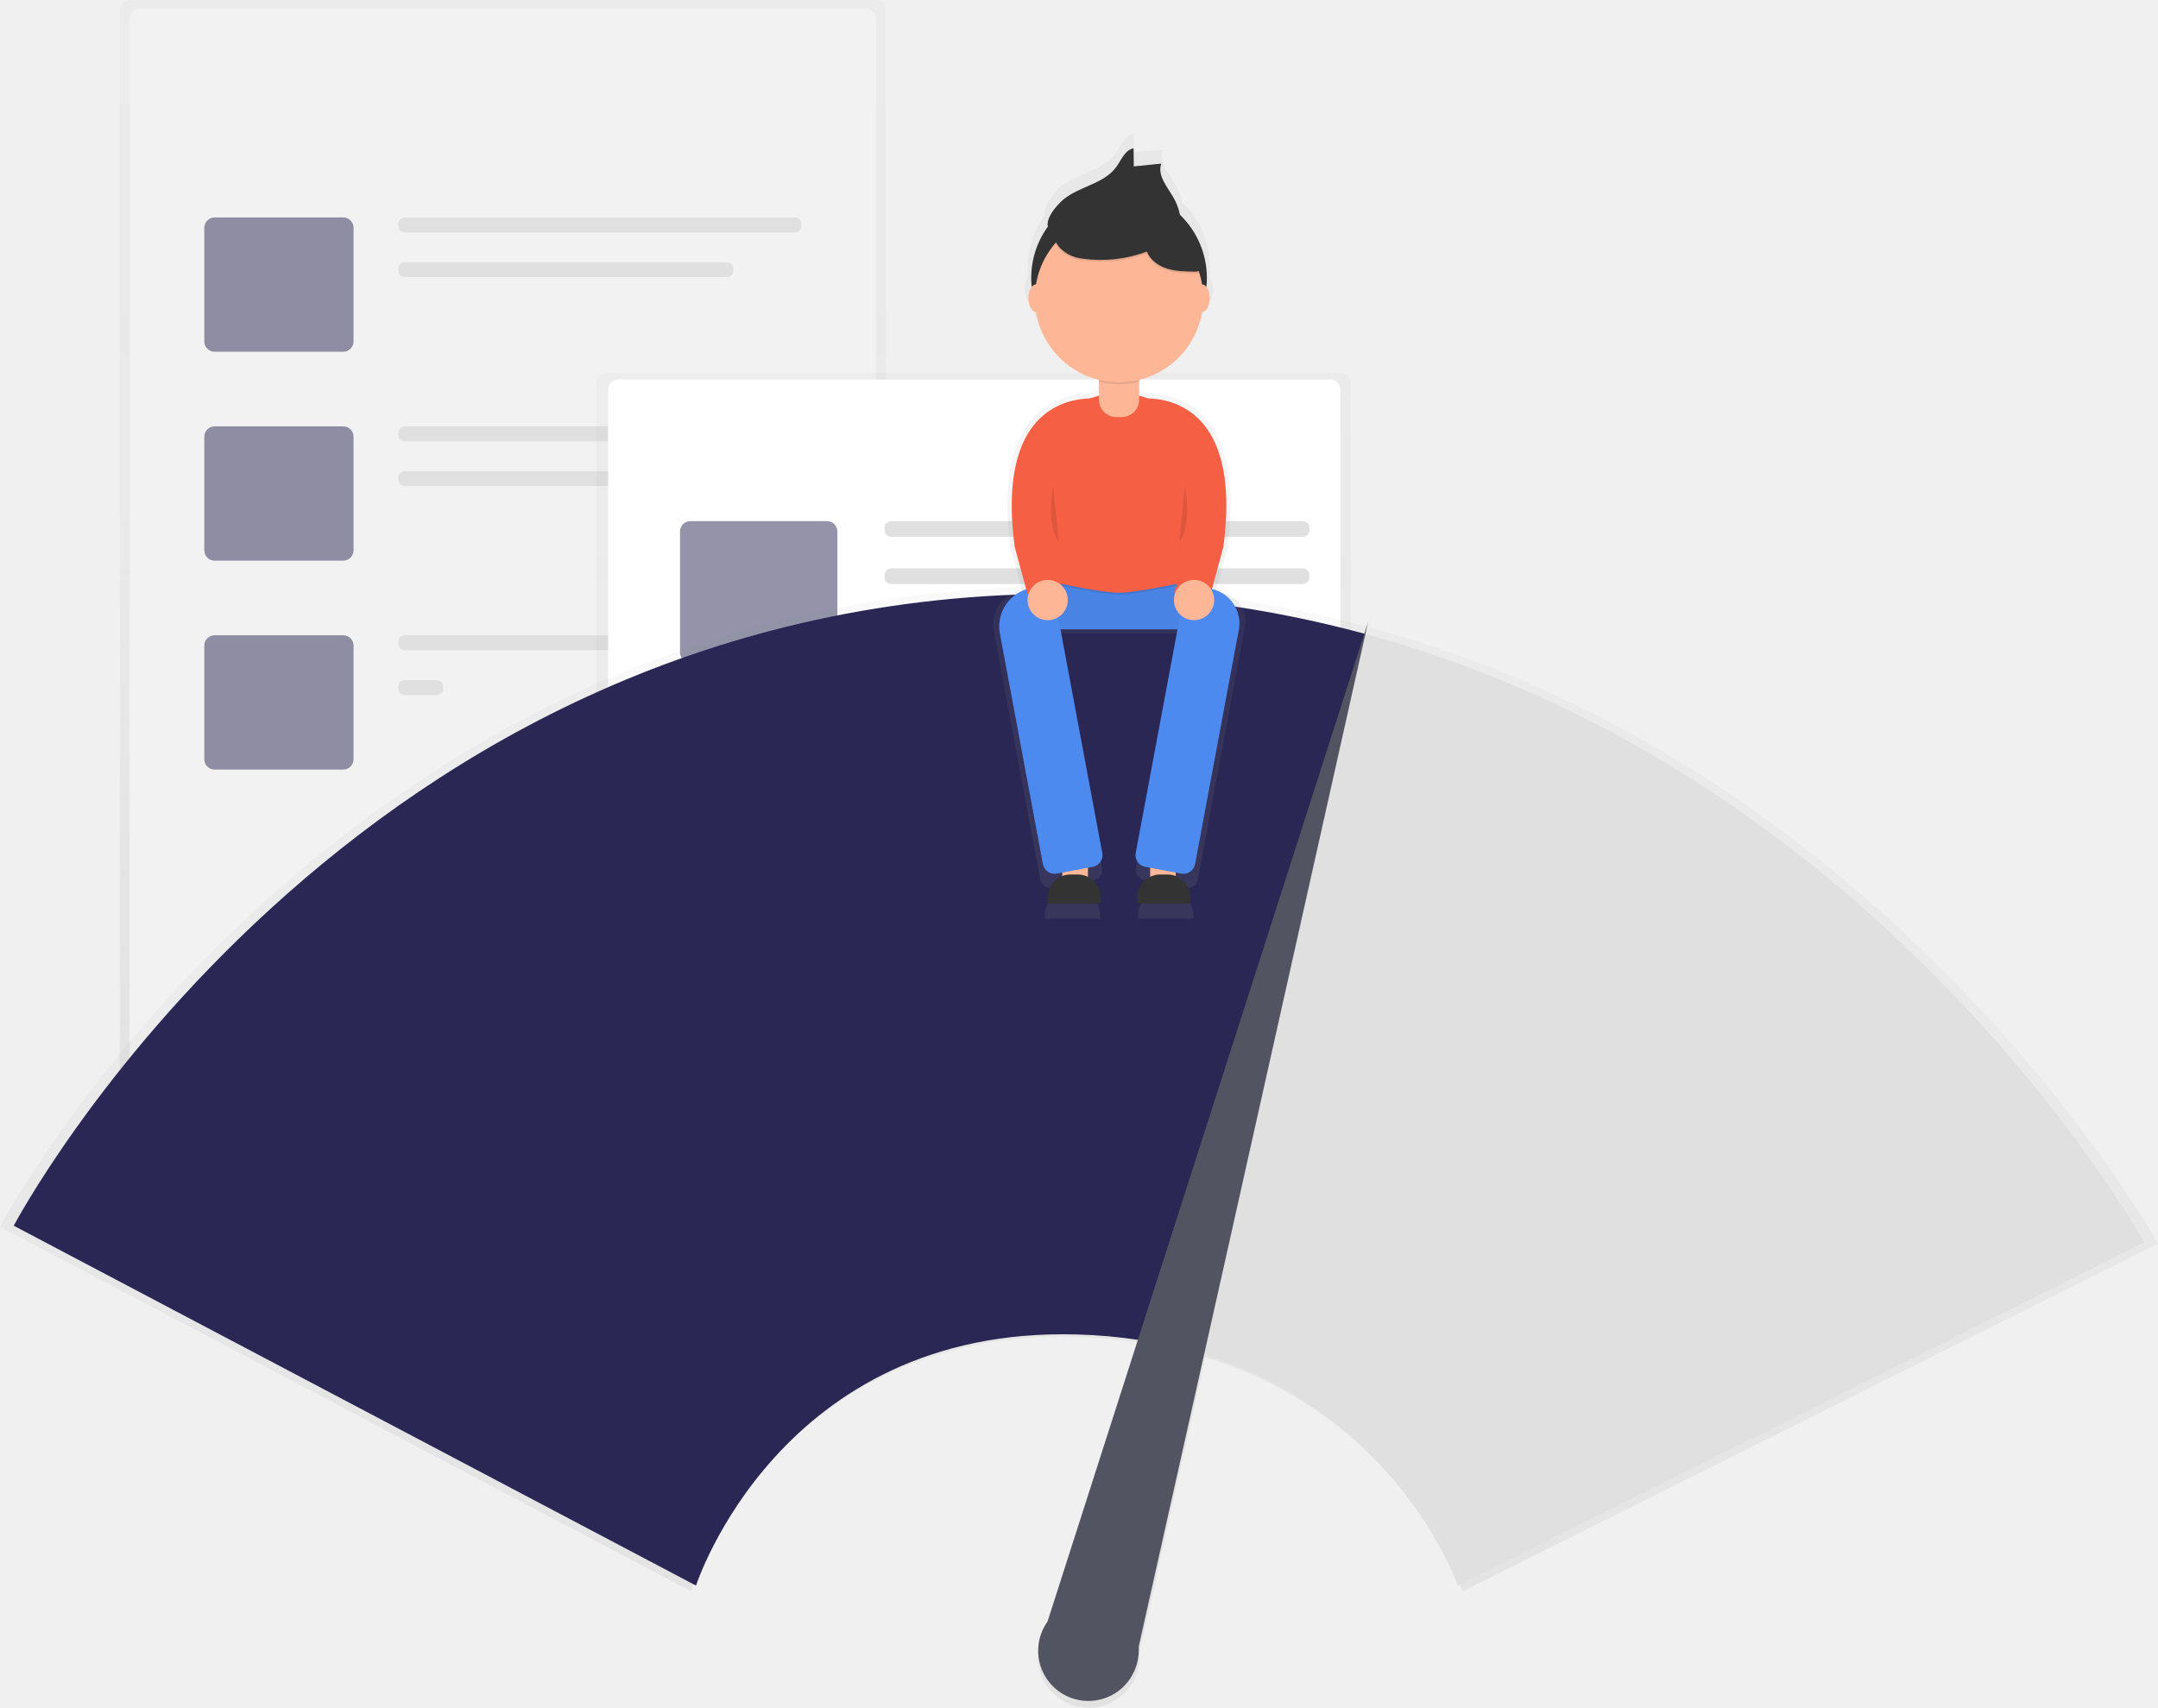
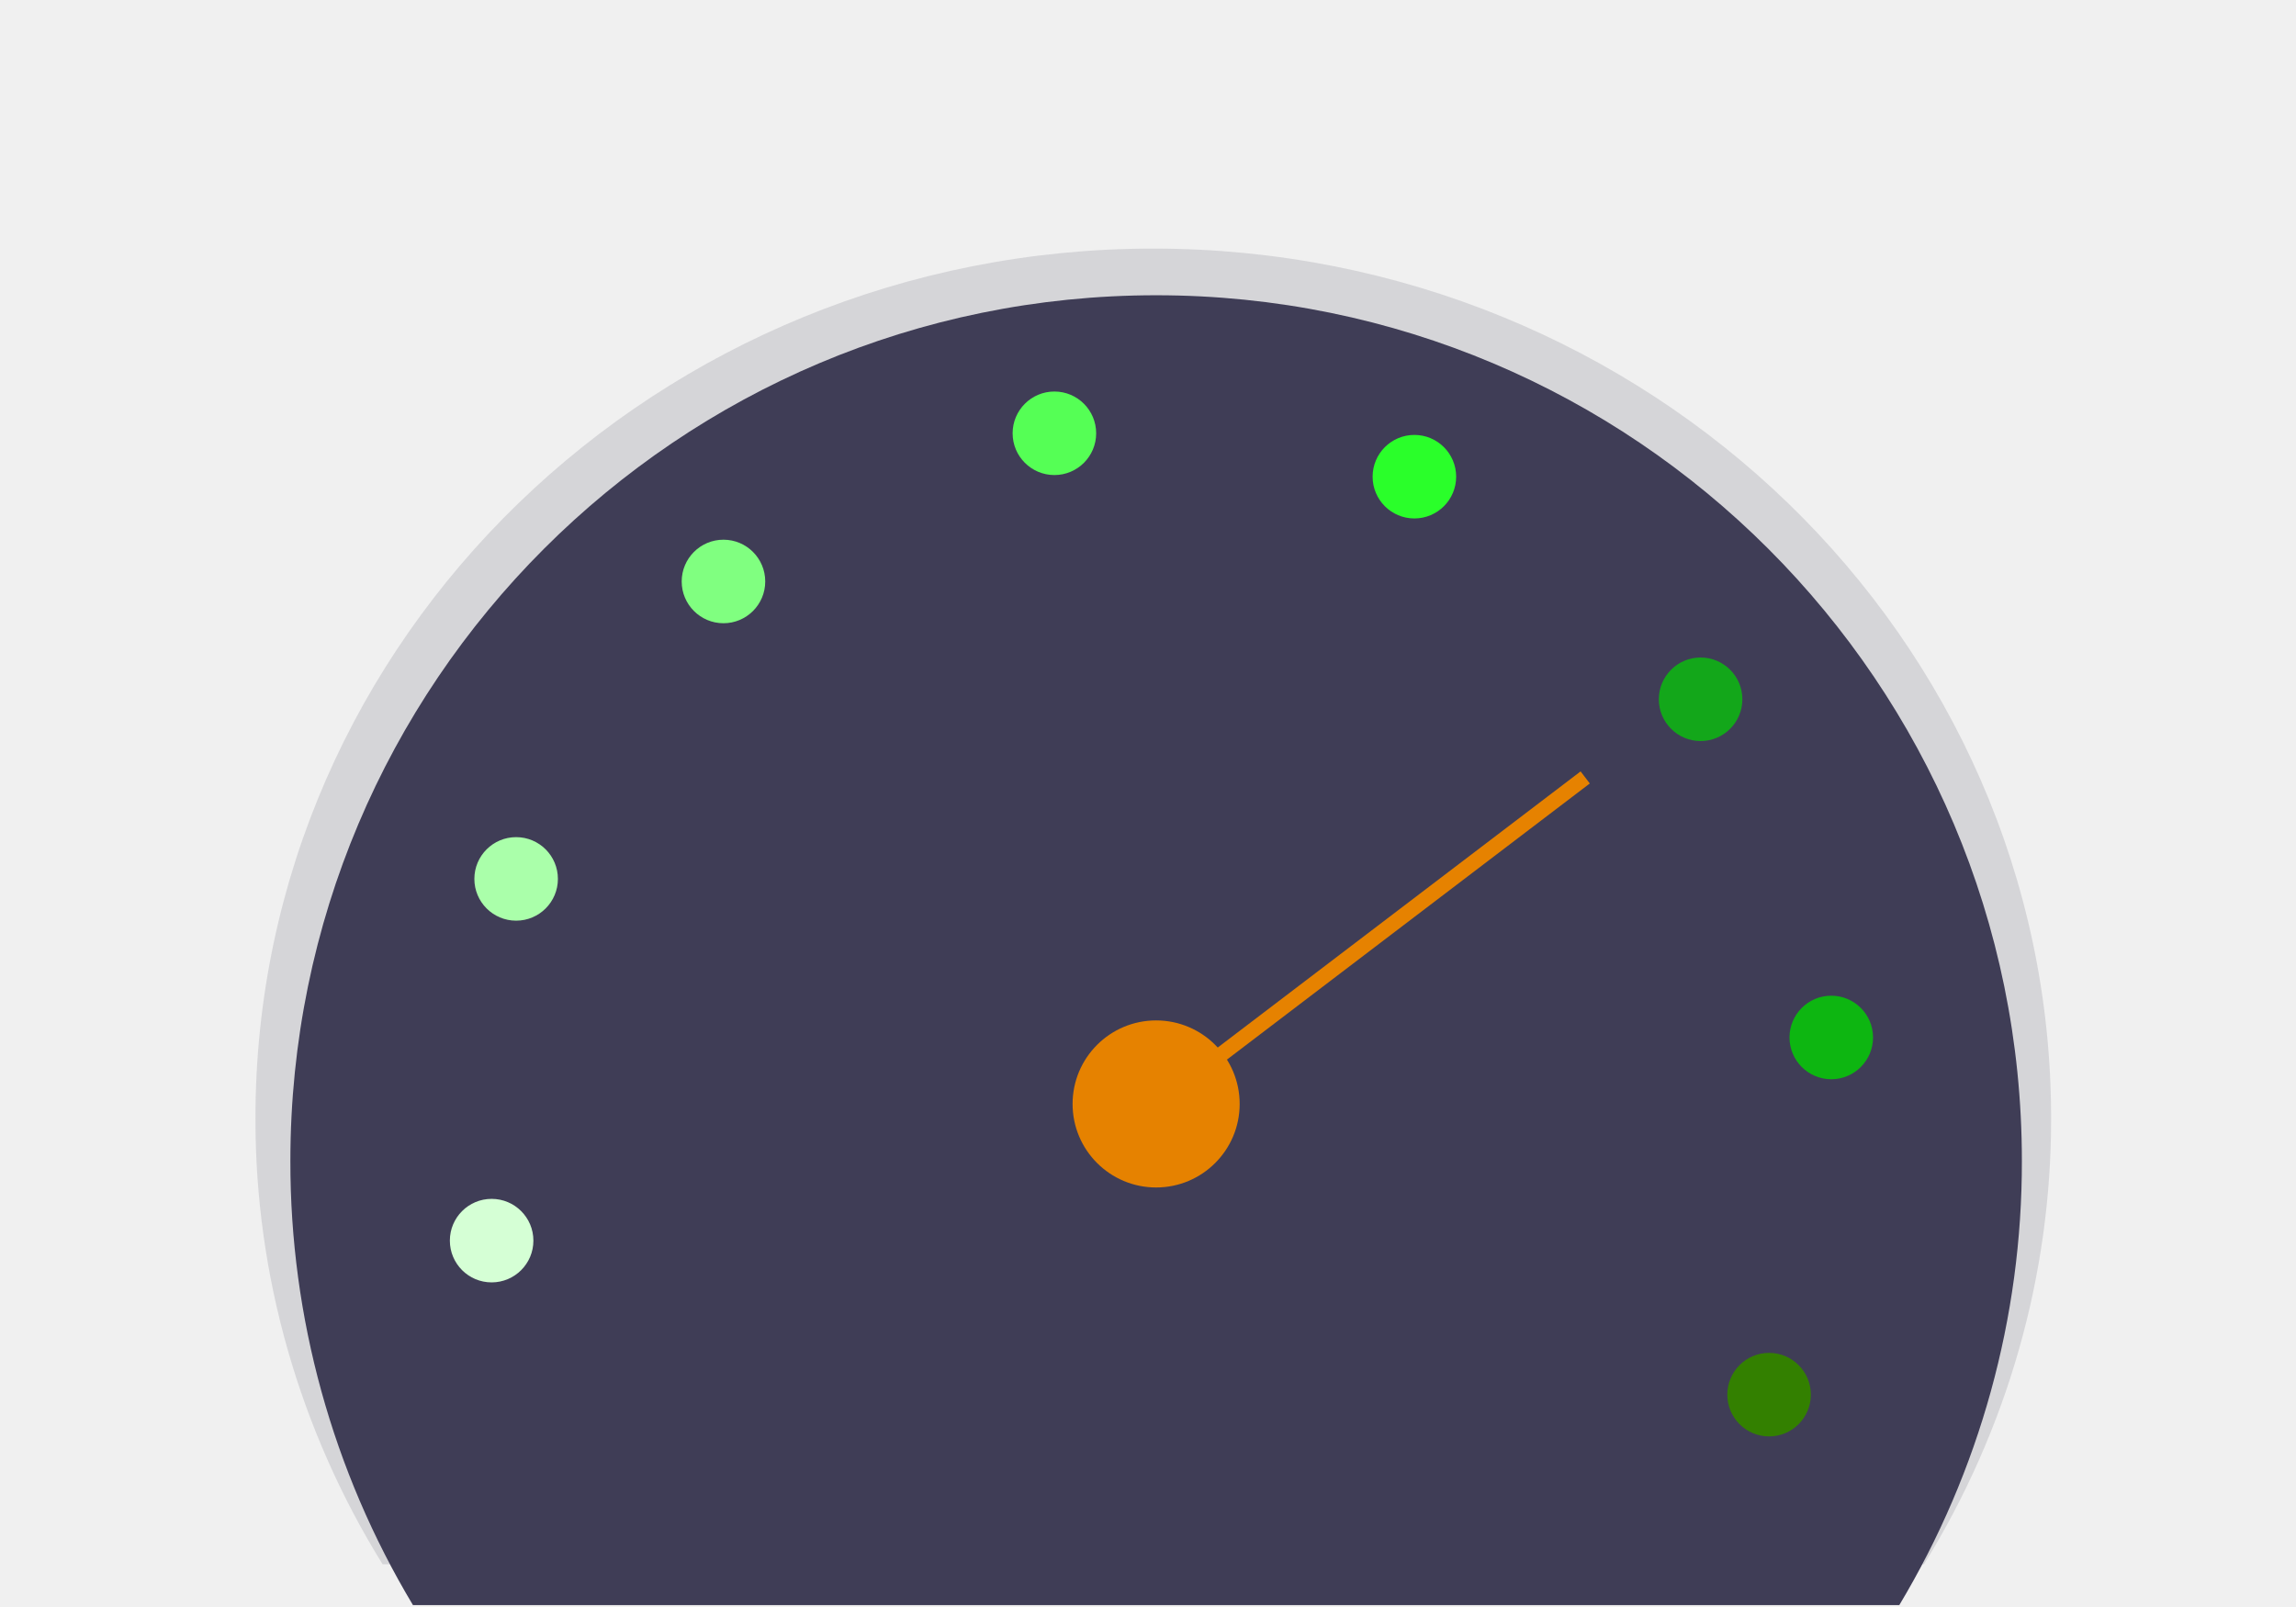
- <svg xmlns="http://www.w3.org/2000/svg" xmlns:xlink="http://www.w3.org/1999/xlink" id="f130f8b3-b494-408e-9d23-4781bd978d43" data-name="Layer 1" width="942" height="745.6" viewBox="0 0 942 745.6">
-   <defs>
-     <linearGradient id="19dcf708-dd5c-44ad-a611-182aebfaf3c5" x1="219.48" y1="505.38" x2="219.48" gradientUnits="userSpaceOnUse">
-       <stop offset="0" stop-color="gray" stop-opacity="0.25" />
-       <stop offset="0.54" stop-color="gray" stop-opacity="0.12" />
-       <stop offset="1" stop-color="gray" stop-opacity="0.1" />
-     </linearGradient>
-     <linearGradient id="fbcf3902-941f-4a87-a568-e80fc50a1800" x1="425.02" y1="459.78" x2="425.02" y2="162.72" xlink:href="#19dcf708-dd5c-44ad-a611-182aebfaf3c5" />
-     <linearGradient id="34819b51-4aee-4e46-acb4-23489a509fb6" x1="600" y1="824.36" x2="600" y2="334.87" xlink:href="#19dcf708-dd5c-44ad-a611-182aebfaf3c5" />
-     <linearGradient id="cc414fb6-c720-43be-8b52-f04b3df2ea53" x1="617.59" y1="479.82" x2="617.59" y2="137.05" xlink:href="#19dcf708-dd5c-44ad-a611-182aebfaf3c5" />
-   </defs>
-   <g opacity="0.5">
-     <rect x="52.32" width="334.33" height="505.38" rx="4.5" ry="4.5" fill="url(#19dcf708-dd5c-44ad-a611-182aebfaf3c5)" />
-   </g>
-   <rect x="56.6" y="3.71" width="325.76" height="495.16" rx="4.5" ry="4.5" fill="#f2f2f2" />
-   <g opacity="0.5">
-     <rect x="89.18" y="94.93" width="65.15" height="58.64" rx="4.5" ry="4.5" fill="#2a2755" />
-   </g>
-   <rect x="173.88" y="94.93" width="175.91" height="6.52" rx="2.82" ry="2.82" fill="#e0e0e0" />
-   <rect x="173.88" y="114.47" width="146.23" height="6.52" rx="2.82" ry="2.82" fill="#e0e0e0" />
-   <g opacity="0.5">
-     <rect x="89.18" y="186.14" width="65.15" height="58.64" rx="4.5" ry="4.5" fill="#2a2755" />
-   </g>
-   <rect x="173.88" y="186.14" width="175.91" height="6.52" rx="2.82" ry="2.82" fill="#e0e0e0" />
-   <rect x="173.88" y="205.68" width="175.91" height="6.52" rx="2.82" ry="2.82" fill="#e0e0e0" />
-   <g opacity="0.5">
-     <rect x="89.18" y="277.35" width="65.15" height="58.64" rx="4.5" ry="4.5" fill="#2a2755" />
-   </g>
-   <rect x="173.88" y="277.35" width="175.91" height="6.52" rx="2.82" ry="2.82" fill="#e0e0e0" />
-   <rect x="173.88" y="296.9" width="19.55" height="6.52" rx="2.82" ry="2.82" fill="#e0e0e0" />
-   <g opacity="0.5">
-     <rect x="260.36" y="162.72" width="329.32" height="297.06" rx="4.5" ry="4.5" fill="url(#fbcf3902-941f-4a87-a568-e80fc50a1800)" />
-   </g>
-   <rect x="265.45" y="165.7" width="319.7" height="287.73" rx="4.5" ry="4.5" fill="#fff" />
-   <g opacity="0.5">
-     <rect x="296.84" y="227.52" width="68.69" height="61.82" rx="4.5" ry="4.5" fill="#2a2755" />
-   </g>
-   <rect x="386.14" y="227.52" width="185.46" height="6.87" rx="2.98" ry="2.98" fill="#e0e0e0" />
-   <rect x="386.14" y="248.13" width="185.46" height="6.87" rx="2.98" ry="2.98" fill="#e0e0e0" />
-   <rect x="289.97" y="322.92" width="281.63" height="6.87" rx="2.98" ry="2.98" fill="#e0e0e0" />
-   <rect x="289.97" y="343.53" width="281.63" height="6.87" rx="2.98" ry="2.98" fill="#e0e0e0" />
-   <rect x="289.97" y="371" width="281.63" height="6.87" rx="2.98" ry="2.98" fill="#e0e0e0" />
-   <rect x="289.97" y="391.61" width="212.94" height="6.87" rx="2.98" ry="2.98" fill="#e0e0e0" />
-   <g opacity="0.5">
-     <path d="M726.64,352.64h0l1.17-5.22-1.64,5.1a510.06,510.06,0,0,0-130.8-17.64C277.05,333,129,614.33,129,614.33L430.66,773.49s37-114.74,168.41-111a226.18,226.18,0,0,1,27,2.36L586.09,789.38a22.2,22.2,0,1,0,37.07,24.4h0l0-.06a22.07,22.07,0,0,0,3.27-11.2c0-.67,0-1.34-.07-2l28.9-129.14c86.1,26.48,112.19,102.1,112.19,102.1L1071,621.73S957,415.2,726.64,352.64Z" transform="translate(-129 -78.76)" fill="url(#34819b51-4aee-4e46-acb4-23489a509fb6)" />
-   </g>
-   <path d="M595.43,338C281.17,336.17,135,613.89,135,613.89L432.82,771s36.54-113.28,166.27-109.63a223.22,223.22,0,0,1,27.29,2.42L725,355.54A503.55,503.55,0,0,0,595.43,338Z" transform="translate(-129 -78.76)" fill="#2a2755" />
-   <path d="M725,355.54,626.38,663.82C734,680.17,765.35,771,765.35,771L1065,621.2S952.41,417.3,725,355.54Z" transform="translate(-129 -78.76)" fill="#e0e0e0" />
-   <path d="M626.06,797.71,726.18,350.38,586.26,786.71a21.92,21.92,0,1,0,36.59,24.09h0v-.06a21.79,21.79,0,0,0,3.23-11.05C626.14,799,626.11,798.36,626.06,797.71Z" transform="translate(-129 -78.76)" fill="#535461" />
-   <g opacity="0.7">
-     <path d="M662.25,337.47l-2.62-.49,5.17-19c8.14-61-22.61-67.19-34.14-67.4a37.91,37.91,0,0,0-4.05-1.23v-7.2a38.22,38.22,0,0,0,28.55-30.86h.1c1.83,0,3.32-2.79,3.32-6.23a8.64,8.64,0,0,0-1.45-5.14q.2-2,.2-4A39.72,39.72,0,0,0,645,167.13a25.6,25.6,0,0,0-2.82-7.58c-2.83-5-7.54-10.18-5.62-15.59l-12.43,1.28-.12-8.19c-3.88.7-5.51,5.19-7.81,8.39-5.54,7.7-16.65,8.77-24,14.77-2.5,2-8.12,8.24-7.05,12.31a39.66,39.66,0,0,0-7.58,23.37q0,2,.2,4a8.64,8.64,0,0,0-1.45,5.14c0,3.44,1.49,6.23,3.32,6.23h.1a38.22,38.22,0,0,0,28.55,30.86v7.2a37.91,37.91,0,0,0-4.05,1.23c-11.53.21-42.28,6.36-34.14,67.4l5.17,19-1.23.23a14.17,14.17,0,0,0-11.33,16.53L583.14,462.9a4.29,4.29,0,0,0,5,3.43l3.59-.67v2.12a11.92,11.92,0,0,0-6.64,10.68v1.35h24.08v-1.35a11.92,11.92,0,0,0-5.81-10.23v-4.75l3.28-.61a4.29,4.29,0,0,0,3.43-5L590.93,355.29H644L624.88,457.88a4.29,4.29,0,0,0,3.43,5l3.28.61v4.75a11.92,11.92,0,0,0-5.81,10.23v1.35h24.08v-1.35a11.92,11.92,0,0,0-6.64-10.68v-2.12l3.59.67a4.29,4.29,0,0,0,5-3.43l20.64-110.56A12.75,12.75,0,0,0,662.25,337.47Z" transform="translate(-129 -78.76)" fill="url(#cc414fb6-c720-43be-8b52-f04b3df2ea53)" />
-   </g>
-   <rect x="463.72" y="373" width="11.18" height="15.18" fill="#fdb797" />
-   <rect x="502.06" y="373" width="11.18" height="15.18" fill="#fdb797" />
-   <rect x="451.74" y="248.4" width="73.49" height="26.36" fill="#4d8af0" />
-   <g opacity="0.05">
-     <rect x="451.74" y="248.4" width="73.49" height="26.36" />
-   </g>
-   <path d="M580.74,331.95s27.42,6.39,36.74,6.39,36.74-6.39,36.74-6.39v-4H580.74Z" transform="translate(-129 -78.76)" opacity="0.1" />
-   <path d="M654.22,331.15s-27.42,6.39-36.74,6.39-36.74-6.39-36.74-6.39V287.22a36.74,36.74,0,0,1,36.74-36.74h0a36.74,36.74,0,0,1,36.74,36.74Z" transform="translate(-129 -78.76)" fill="#f55f44" />
-   <path d="M479.7,153.34h17.57a0,0,0,0,1,0,0v21.14a7.61,7.61,0,0,1-7.61,7.61h-2.34a7.61,7.61,0,0,1-7.61-7.61V153.34A0,0,0,0,1,479.7,153.34Z" fill="#fdb797" />
-   <path d="M606,457.22l-15.75,2.94a5.17,5.17,0,0,1-6-4.13L565.47,355.39a17.06,17.06,0,0,1,13.64-19.91l4.06-.76a5.17,5.17,0,0,1,6,4.13l21,112.33A5.17,5.17,0,0,1,606,457.22Z" transform="translate(-129 -78.76)" fill="#4d8af0" />
-   <path d="M628.92,457.22l15.75,2.94a5.17,5.17,0,0,0,6-4.13l19.1-102.32a15.36,15.36,0,0,0-12.28-17.91l-5.74-1.07a5.17,5.17,0,0,0-6,4.13l-21,112.33A5.17,5.17,0,0,0,628.92,457.22Z" transform="translate(-129 -78.76)" fill="#4d8af0" />
-   <path d="M608.7,245.42a36.77,36.77,0,0,0,17.57,0V232.9H608.7Z" transform="translate(-129 -78.76)" opacity="0.1" />
-   <circle cx="488.48" cy="121.39" r="38.34" fill="#333" />
-   <circle cx="488.48" cy="130.18" r="36.74" fill="#fdb797" />
-   <path d="M593.22,165.82c7.07-5.77,17.76-6.8,23.08-14.21,2.21-3.08,3.78-7.41,7.51-8.08l.11,7.88,12-1.23c-1.85,5.2,2.68,10.2,5.41,15a24.66,24.66,0,0,1,3.19,11.61c-4.15,2.49-9.3-.23-13.92-1.68s-9.27-1.56-14-1.69a29.05,29.05,0,0,0-7.22.4,36.41,36.41,0,0,0-6,2.19c-3.18,1.33-13.23,6.36-16.18,3.12C583.88,175.46,590.49,168.05,593.22,165.82Z" transform="translate(-129 -78.76)" fill="#333" />
-   <path d="M595.22,190.51a16.85,16.85,0,0,0,6.5,2,57.24,57.24,0,0,0,27.89-3.13c1.46,3.69,5,6.23,8.79,7.43s7.81,1.26,11.78,1.32a4.36,4.36,0,0,0,2.53-.48c1.77-1.19.91-3.93-.12-5.79l-5.12-9.28c-1.51-2.74-3.07-5.54-5.41-7.61-2.94-2.6-6.84-3.82-10.68-4.59a60.24,60.24,0,0,0-27.42.91C594.39,173.82,582.1,182.57,595.22,190.51Z" transform="translate(-129 -78.76)" opacity="0.1" />
-   <path d="M595.22,189.71a16.85,16.85,0,0,0,6.5,2,57.24,57.24,0,0,0,27.89-3.13c1.46,3.69,5,6.23,8.79,7.43s7.81,1.26,11.78,1.32a4.36,4.36,0,0,0,2.53-.48c1.77-1.19.91-3.93-.12-5.79l-5.12-9.28c-1.51-2.74-3.07-5.54-5.41-7.61-2.94-2.6-6.84-3.82-10.68-4.59a60.24,60.24,0,0,0-27.42.91C594.39,173,582.1,181.78,595.22,189.71Z" transform="translate(-129 -78.76)" fill="#333" />
-   <ellipse cx="524.83" cy="130.18" rx="3.2" ry="5.99" fill="#fdb797" />
-   <ellipse cx="452.14" cy="130.18" rx="3.2" ry="5.99" fill="#fdb797" />
-   <path d="M608.84,252.92s-46.48-7.24-36.89,64.65l5.59,20.61,16-.64s-10.38-24-4-39.94S608.84,252.92,608.84,252.92Z" transform="translate(-129 -78.76)" fill="#f55f44" />
-   <path d="M626.12,252.92s46.48-7.24,36.89,64.65l-5.59,20.61-16-.64s10.38-24,4-39.94S626.12,252.92,626.12,252.92Z" transform="translate(-129 -78.76)" fill="#f55f44" />
-   <circle cx="457.33" cy="261.97" r="8.79" fill="#fdb797" />
-   <circle cx="521.23" cy="261.97" r="8.79" fill="#fdb797" />
-   <path d="M467.37,381.79h3.09a10,10,0,0,1,10,10v2.74a0,0,0,0,1,0,0H457.33a0,0,0,0,1,0,0v-2.74A10,10,0,0,1,467.37,381.79Z" fill="#333" />
-   <path d="M506.51,381.79h3.09a10,10,0,0,1,10,10v2.74a0,0,0,0,1,0,0H496.47a0,0,0,0,1,0,0v-2.74A10,10,0,0,1,506.51,381.79Z" fill="#333" />
-   <path d="M588.73,291.21s-3.2,16.77,2.4,24" transform="translate(-129 -78.76)" opacity="0.1" />
-   <path d="M646.24,291.21s3.2,16.77-2.4,24" transform="translate(-129 -78.76)" opacity="0.1" />
+ <svg xmlns="http://www.w3.org/2000/svg" id="e9543dae-de41-418f-9290-24abb7460ee9" data-name="Layer 1" width="1000" height="700" viewBox="0 0 1000 700" version="1.1">
+   <defs id="defs3978" />
+   <path d="m 837.977,681.388 a 389.197,376.958 0 0 0 55.369,-194.358 c 0,-209.177 -175.077,-378.748 -391.045,-378.748 -215.968,0 -391.045,169.571 -391.045,378.748 a 389.197,376.958 0 0 0 55.369,194.358 z" id="path3947-7" style="fill:#3f3d56;fill-opacity:0.149;stroke-width:1.688" />
+   <path d="m 827.218,699.176 a 375.286,375.286 0 0 0 53.391,-193.496 c 0,-208.249 -168.82,-377.069 -377.069,-377.069 -208.249,0 -377.069,168.819 -377.069,377.069 a 375.286,375.286 0 0 0 53.391,193.496 z" id="path3947" style="fill:#3f3d56;stroke-width:1.654" />
+   <circle cx="503.539" cy="480.873" id="circle3949" style="fill:#e68200;stroke-width:1.654" r="36.384" />
+   <circle cx="214.123" cy="540.41" id="circle3951" style="fill:#d5ffd5;stroke-width:1.654;fill-opacity:1;opacity:1" r="18.192" />
+   <circle cx="224.797" cy="382.846" id="circle3953" style="fill:#aaffaa;stroke-width:1.654;fill-opacity:1" r="18.192" />
+   <circle cx="315.098" cy="253.284" id="circle3955" style="fill:#80ff80;stroke-width:1.654;fill-opacity:1" r="18.192" />
+   <circle cx="459.231" cy="188.737" id="circle3957" style="fill:#55ff55;stroke-width:1.654;fill-opacity:1" r="18.192" />
+   <circle cx="616.021" cy="207.643" id="circle3959" style="fill:#2aff2a;stroke-width:1.654;fill-opacity:1" r="18.192" />
+   <circle cx="740.679" cy="304.601" id="circle3961" style="fill:#00d400;stroke-width:1.654;fill-opacity:1;opacity:0.7" r="18.192" />
+   <circle cx="797.594" cy="451.914" id="circle3963" style="fill:#00d400;stroke-width:1.654;fill-opacity:1;opacity:0.8" r="18.192" />
+   <circle cx="770.508" cy="607.5" id="circle3965" style="fill:#338000;stroke-width:1.654;fill-opacity:1" r="18.192" />
+   <line x1="503.539" y1="480.873" x2="690.42" y2="338.645" stroke-miterlimit="10" id="line3967" style="fill:none;stroke:#e68200;stroke-width:6.615;stroke-miterlimit:10" />
+   <path style="fill:#005522;fill-opacity:0;stroke-width:1.037" d="m 206.464,556.154 c -5.711,-2.594 -8.974,-7.399 -9.523,-14.027 -0.878,-10.585 5.444,-18.162 15.875,-19.027 16.654,-1.381 25.521,18.626 13.314,30.04 -5.674,5.305 -12.364,6.33 -19.666,3.014 z" id="path7316" />
+   <path style="fill:#005522;fill-opacity:0;stroke-width:1.037" d="m 174.132,687.959 c -23.501,-42.34 -37.656,-85.663 -44.453,-136.049 -2.376,-17.618 -2.676,-70.783 -0.499,-88.625 12.303,-100.833 61.681,-189.897 139.757,-252.08 55.645,-44.319 119.96,-71.023 192.104,-79.763 18.519,-2.244 63.044,-2.527 80.851,-0.515 56.992,6.44 108.571,23.616 155.025,51.623 104.896,63.242 171.267,169.985 181.949,292.629 1.537,17.646 0.638,61.468 -1.595,77.768 -6.512,47.536 -20.497,91.087 -42.008,130.818 l -8.022,14.817 -323.462,0.261 -323.462,0.261 z m 605.267,-64.11 c 3.463,-1.751 7.966,-7.068 8.8,-10.392 1.188,-4.733 -0.156,-13.38 -2.616,-16.835 -7.393,-10.383 -24.66,-9.581 -30.899,1.435 -9.177,16.203 8.076,34.206 24.716,25.791 z M 219.611,558.122 c 8.007,-2.224 14.546,-12.824 12.88,-20.878 -1.766,-8.536 -10.015,-15.394 -18.519,-15.394 -13.032,0 -22.323,14.983 -16.44,26.51 2.494,4.887 4.795,7.087 9.583,9.164 4.26,1.848 7.447,2 12.496,0.598 z m 299.896,-44.439 c 8.225,-4.049 15.243,-11.533 18.183,-19.391 2.902,-7.756 2.879,-19.078 -0.055,-26.919 -1.201,-3.21 -1.784,-6.212 -1.296,-6.671 0.488,-0.459 35.639,-27.264 78.111,-59.567 42.473,-32.303 77.388,-59.198 77.589,-59.767 0.537,-1.522 -3.133,-5.215 -4.617,-4.646 -1.004,0.385 -84.773,63.878 -146.749,111.23 l -10.029,7.663 -4.676,-3.569 c -7.081,-5.405 -13.316,-7.419 -22.971,-7.419 -7.304,0 -9.157,0.414 -15.222,3.4 -13.323,6.561 -20.516,18.088 -20.516,32.879 0,9.651 2.69,17.23 8.43,23.75 11.334,12.876 28.723,16.458 43.818,9.027 z m 286.01,-45.075 c 9.381,-3.92 13.308,-16.031 8.346,-25.742 -4.221,-8.261 -16.779,-11.699 -25.282,-6.92 -12.155,6.831 -12.433,24.94 -0.487,31.706 4.782,2.708 12.249,3.118 17.423,0.957 z M 235.172,398.038 c 7.733,-5.117 10.174,-14.87 5.86,-23.41 -6.872,-13.602 -25.78,-13.602 -32.651,0 -3.795,7.513 -2.539,15.303 3.43,21.272 6.349,6.349 15.705,7.205 23.362,2.138 z m 516.498,-78.67 c 8.651,-6.599 10.014,-18.349 3.082,-26.587 -3.701,-4.399 -8.14,-6.468 -13.873,-6.468 -6.4,0 -12.003,2.781 -15.134,7.512 -6.333,9.57 -3.714,20.832 6.309,27.136 4.792,3.014 14.623,2.215 19.615,-1.593 z m -429.792,-48.922 c 4.976,-2.079 7.28,-4.241 9.816,-9.211 4.437,-8.695 0.557,-19.808 -8.535,-24.447 -13.926,-7.104 -30.102,6.234 -25.874,21.335 3.006,10.738 14.546,16.52 24.592,12.323 z m 300.624,-45.618 c 7.844,-3.278 11.642,-8.862 11.642,-17.12 0,-15.761 -18.018,-24.424 -29.617,-14.24 -4.949,4.346 -6.662,8.024 -6.662,14.307 0,8.085 3.76,13.69 11.409,17.007 4.674,2.027 8.457,2.041 13.228,0.047 z M 463.632,206.614 c 5.742,-1.59 9.534,-4.527 11.944,-9.252 3.594,-7.045 2.432,-15.359 -2.94,-21.037 -3.993,-4.221 -7.699,-5.868 -13.201,-5.868 -18.358,0 -25.545,22.449 -10.706,33.437 2.217,1.642 5.5,2.849 10.238,3.767 0.285,0.055 2.384,-0.416 4.664,-1.048 z" id="path7360" />
+   <path style="fill:#005522;fill-opacity:0;stroke-width:1.037" d="m 174.132,687.959 c -23.501,-42.34 -37.656,-85.663 -44.453,-136.049 -2.376,-17.618 -2.676,-70.783 -0.499,-88.625 12.303,-100.833 61.681,-189.897 139.757,-252.08 55.645,-44.319 119.96,-71.023 192.104,-79.763 18.519,-2.244 63.044,-2.527 80.851,-0.515 56.992,6.44 108.571,23.616 155.025,51.623 104.896,63.242 171.267,169.985 181.949,292.629 1.537,17.646 0.638,61.468 -1.595,77.768 -6.512,47.536 -20.497,91.087 -42.008,130.818 l -8.022,14.817 -323.462,0.261 -323.462,0.261 z m 605.267,-64.11 c 3.463,-1.751 7.966,-7.068 8.8,-10.392 1.188,-4.733 -0.156,-13.38 -2.616,-16.835 -7.393,-10.383 -24.66,-9.581 -30.899,1.435 -9.177,16.203 8.076,34.206 24.716,25.791 z M 219.611,558.122 c 8.007,-2.224 14.546,-12.824 12.88,-20.878 -1.766,-8.536 -10.015,-15.394 -18.519,-15.394 -13.032,0 -22.323,14.983 -16.44,26.51 2.494,4.887 4.795,7.087 9.583,9.164 4.26,1.848 7.447,2 12.496,0.598 z m 299.896,-44.439 c 8.225,-4.049 15.243,-11.533 18.183,-19.391 2.902,-7.756 2.879,-19.078 -0.055,-26.919 -1.201,-3.21 -1.784,-6.212 -1.296,-6.671 0.488,-0.459 35.639,-27.264 78.111,-59.567 42.473,-32.303 77.388,-59.198 77.589,-59.767 0.537,-1.522 -3.133,-5.215 -4.617,-4.646 -1.004,0.385 -84.773,63.878 -146.749,111.23 l -10.029,7.663 -4.676,-3.569 c -7.081,-5.405 -13.316,-7.419 -22.971,-7.419 -7.304,0 -9.157,0.414 -15.222,3.4 -13.323,6.561 -20.516,18.088 -20.516,32.879 0,9.651 2.69,17.23 8.43,23.75 11.334,12.876 28.723,16.458 43.818,9.027 z m 286.01,-45.075 c 9.381,-3.92 13.308,-16.031 8.346,-25.742 -4.221,-8.261 -16.779,-11.699 -25.282,-6.92 -12.155,6.831 -12.433,24.94 -0.487,31.706 4.782,2.708 12.249,3.118 17.423,0.957 z M 235.172,398.038 c 7.733,-5.117 10.174,-14.87 5.86,-23.41 -6.872,-13.602 -25.78,-13.602 -32.651,0 -3.795,7.513 -2.539,15.303 3.43,21.272 6.349,6.349 15.705,7.205 23.362,2.138 z m 516.498,-78.67 c 8.651,-6.599 10.014,-18.349 3.082,-26.587 -3.701,-4.399 -8.14,-6.468 -13.873,-6.468 -6.4,0 -12.003,2.781 -15.134,7.512 -6.333,9.57 -3.714,20.832 6.309,27.136 4.792,3.014 14.623,2.215 19.615,-1.593 z m -429.792,-48.922 c 4.976,-2.079 7.28,-4.241 9.816,-9.211 4.437,-8.695 0.557,-19.808 -8.535,-24.447 -13.926,-7.104 -30.102,6.234 -25.874,21.335 3.006,10.738 14.546,16.52 24.592,12.323 z m 300.624,-45.618 c 7.844,-3.278 11.642,-8.862 11.642,-17.12 0,-15.761 -18.018,-24.424 -29.617,-14.24 -4.949,4.346 -6.662,8.024 -6.662,14.307 0,8.085 3.76,13.69 11.409,17.007 4.674,2.027 8.457,2.041 13.228,0.047 z M 463.632,206.614 c 5.742,-1.59 9.534,-4.527 11.944,-9.252 3.594,-7.045 2.432,-15.359 -2.94,-21.037 -3.993,-4.221 -7.699,-5.868 -13.201,-5.868 -18.358,0 -25.545,22.449 -10.706,33.437 2.217,1.642 5.5,2.849 10.238,3.767 0.285,0.055 2.384,-0.416 4.664,-1.048 z" id="path7362" />
+   <path style="fill:#00ff66;fill-opacity:0;stroke-width:1.037" d="m 765.698,624.514 c -12.783,-3.874 -17.06,-19.687 -7.868,-29.089 3.92,-4.009 7.071,-5.321 12.802,-5.329 11.539,-0.017 19.942,10.726 16.983,21.712 -2.661,9.881 -12.472,15.569 -21.917,12.707 z" id="path7364" />
+   <path style="fill:#00ff66;fill-opacity:0;stroke-width:1.037" d="m 174.132,687.959 c -23.501,-42.34 -37.656,-85.663 -44.453,-136.049 -2.376,-17.618 -2.676,-70.783 -0.499,-88.625 12.303,-100.833 61.681,-189.897 139.757,-252.08 55.645,-44.319 119.96,-71.023 192.104,-79.763 18.519,-2.244 63.044,-2.527 80.851,-0.515 56.992,6.44 108.571,23.616 155.025,51.623 104.896,63.242 171.267,169.985 181.949,292.629 1.537,17.646 0.638,61.468 -1.595,77.768 -6.512,47.536 -20.497,91.087 -42.008,130.818 l -8.022,14.817 -323.462,0.261 -323.462,0.261 z m 605.267,-64.11 c 3.463,-1.751 7.966,-7.068 8.8,-10.392 1.188,-4.733 -0.156,-13.38 -2.616,-16.835 -7.393,-10.383 -24.66,-9.581 -30.899,1.435 -9.177,16.203 8.076,34.206 24.716,25.791 z M 219.611,558.122 c 8.007,-2.224 14.546,-12.824 12.88,-20.878 -1.766,-8.536 -10.015,-15.394 -18.519,-15.394 -13.032,0 -22.323,14.983 -16.44,26.51 2.494,4.887 4.795,7.087 9.583,9.164 4.26,1.848 7.447,2 12.496,0.598 z m 299.896,-44.439 c 8.225,-4.049 15.243,-11.533 18.183,-19.391 2.902,-7.756 2.879,-19.078 -0.055,-26.919 -1.201,-3.21 -1.784,-6.212 -1.296,-6.671 0.488,-0.459 35.639,-27.264 78.111,-59.567 42.473,-32.303 77.388,-59.198 77.589,-59.767 0.537,-1.522 -3.133,-5.215 -4.617,-4.646 -1.004,0.385 -84.773,63.878 -146.749,111.23 l -10.029,7.663 -4.676,-3.569 c -7.081,-5.405 -13.316,-7.419 -22.971,-7.419 -7.304,0 -9.157,0.414 -15.222,3.4 -13.323,6.561 -20.516,18.088 -20.516,32.879 0,9.651 2.69,17.23 8.43,23.75 11.334,12.876 28.723,16.458 43.818,9.027 z m 286.01,-45.075 c 9.381,-3.92 13.308,-16.031 8.346,-25.742 -4.221,-8.261 -16.779,-11.699 -25.282,-6.92 -12.155,6.831 -12.433,24.94 -0.487,31.706 4.782,2.708 12.249,3.118 17.423,0.957 z M 235.172,398.038 c 7.733,-5.117 10.174,-14.87 5.86,-23.41 -6.872,-13.602 -25.78,-13.602 -32.651,0 -3.795,7.513 -2.539,15.303 3.43,21.272 6.349,6.349 15.705,7.205 23.362,2.138 z m 516.498,-78.67 c 8.651,-6.599 10.014,-18.349 3.082,-26.587 -3.701,-4.399 -8.14,-6.468 -13.873,-6.468 -6.4,0 -12.003,2.781 -15.134,7.512 -6.333,9.57 -3.714,20.832 6.309,27.136 4.792,3.014 14.623,2.215 19.615,-1.593 z m -429.792,-48.922 c 4.976,-2.079 7.28,-4.241 9.816,-9.211 4.437,-8.695 0.557,-19.808 -8.535,-24.447 -13.926,-7.104 -30.102,6.234 -25.874,21.335 3.006,10.738 14.546,16.52 24.592,12.323 z m 300.624,-45.618 c 7.844,-3.278 11.642,-8.862 11.642,-17.12 0,-15.761 -18.018,-24.424 -29.617,-14.24 -4.949,4.346 -6.662,8.024 -6.662,14.307 0,8.085 3.76,13.69 11.409,17.007 4.674,2.027 8.457,2.041 13.228,0.047 z M 463.632,206.614 c 5.742,-1.59 9.534,-4.527 11.944,-9.252 3.594,-7.045 2.432,-15.359 -2.94,-21.037 -3.993,-4.221 -7.699,-5.868 -13.201,-5.868 -18.358,0 -25.545,22.449 -10.706,33.437 2.217,1.642 5.5,2.849 10.238,3.767 0.285,0.055 2.384,-0.416 4.664,-1.048 z" id="path7366" />
+   <path style="fill:#00ff66;fill-opacity:0;stroke-width:1.037" d="" id="path7368" />
+   <path style="fill:#00ff66;fill-opacity:0;stroke-width:1.037" d="m 206.464,556.154 c -5.711,-2.594 -8.974,-7.399 -9.523,-14.027 -0.878,-10.585 5.444,-18.162 15.875,-19.027 16.654,-1.381 25.521,18.626 13.314,30.04 -5.674,5.305 -12.364,6.33 -19.666,3.014 z" id="path7370" />
+   <path style="fill:#00ff66;fill-opacity:0;stroke-width:1.037" d="m 206.464,556.154 c -5.711,-2.594 -8.974,-7.399 -9.523,-14.027 -0.878,-10.585 5.444,-18.162 15.875,-19.027 16.654,-1.381 25.521,18.626 13.314,30.04 -5.674,5.305 -12.364,6.33 -19.666,3.014 z" id="path7372" />
+   <path style="fill:#00ff66;fill-opacity:0;stroke-width:1.037" d="m 493.012,515.284 c -6.218,-2.322 -12.821,-6.592 -16.275,-10.526 -15.961,-18.178 -10.06,-45.787 12.122,-56.714 4.013,-1.977 6.502,-2.381 14.68,-2.381 8.765,0 10.474,0.321 15.548,2.925 3.136,1.609 6.967,4.129 8.514,5.6 2.045,1.944 3.177,2.384 4.146,1.611 15.959,-12.74 155.103,-117.756 156.123,-117.831 1.457,-0.107 4.139,3.066 3.247,3.842 -0.265,0.231 -35.582,27.114 -78.482,59.741 -42.9,32.627 -78.001,59.771 -78.001,60.32 0,0.549 0.654,2.264 1.454,3.81 2.874,5.558 4.044,14.922 2.692,21.551 -2.424,11.89 -8.877,20.296 -19.917,25.947 -6.612,3.384 -19.594,4.441 -25.853,2.104 z" id="path7374" />
+   <path style="fill:#00ff66;fill-opacity:0;stroke-width:1.037" d="m 493.012,515.284 c -6.218,-2.322 -12.821,-6.592 -16.275,-10.526 -15.961,-18.178 -10.06,-45.787 12.122,-56.714 4.013,-1.977 6.502,-2.381 14.68,-2.381 8.765,0 10.474,0.321 15.548,2.925 3.136,1.609 6.967,4.129 8.514,5.6 2.045,1.944 3.177,2.384 4.146,1.611 15.959,-12.74 155.103,-117.756 156.123,-117.831 1.457,-0.107 4.139,3.066 3.247,3.842 -0.265,0.231 -35.582,27.114 -78.482,59.741 -42.9,32.627 -78.001,59.771 -78.001,60.32 0,0.549 0.654,2.264 1.454,3.81 2.874,5.558 4.044,14.922 2.692,21.551 -2.424,11.89 -8.877,20.296 -19.917,25.947 -6.612,3.384 -19.594,4.441 -25.853,2.104 z" id="path7376" />
+   <path style="fill:#00ff66;fill-opacity:0;stroke-width:1.037" d="m 308.149,269.535 c -3.863,-1.724 -8.325,-6.404 -9.781,-10.26 -2.885,-7.636 0.518,-16.764 7.852,-21.062 8.899,-5.215 21.119,-1.415 24.952,7.76 2.15,5.145 1.337,13.405 -1.743,17.731 -4.431,6.223 -14.326,8.934 -21.28,5.83 z" id="path7378" />
+   <path style="fill:#00ff66;fill-opacity:0;stroke-width:1.037" d="m 308.149,269.535 c -3.863,-1.724 -8.325,-6.404 -9.781,-10.26 -2.885,-7.636 0.518,-16.764 7.852,-21.062 8.899,-5.215 21.119,-1.415 24.952,7.76 2.15,5.145 1.337,13.405 -1.743,17.731 -4.431,6.223 -14.326,8.934 -21.28,5.83 z" id="path7380" />
+   <path style="fill:#00ff66;fill-opacity:0;stroke-width:1.037" d="m 174.132,687.959 c -23.501,-42.34 -37.656,-85.663 -44.453,-136.049 -2.376,-17.618 -2.676,-70.783 -0.499,-88.625 12.303,-100.833 61.681,-189.897 139.757,-252.08 55.645,-44.319 119.96,-71.023 192.104,-79.763 18.519,-2.244 63.044,-2.527 80.851,-0.515 56.992,6.44 108.571,23.616 155.025,51.623 104.896,63.242 171.267,169.985 181.949,292.629 1.537,17.646 0.638,61.468 -1.595,77.768 -6.512,47.536 -20.497,91.087 -42.008,130.818 l -8.022,14.817 -323.462,0.261 -323.462,0.261 z m 605.267,-64.11 c 3.463,-1.751 7.966,-7.068 8.8,-10.392 1.188,-4.733 -0.156,-13.38 -2.616,-16.835 -7.393,-10.383 -24.66,-9.581 -30.899,1.435 -9.177,16.203 8.076,34.206 24.716,25.791 z M 219.611,558.122 c 8.007,-2.224 14.546,-12.824 12.88,-20.878 -1.766,-8.536 -10.015,-15.394 -18.519,-15.394 -13.032,0 -22.323,14.983 -16.44,26.51 2.494,4.887 4.795,7.087 9.583,9.164 4.26,1.848 7.447,2 12.496,0.598 z m 299.896,-44.439 c 8.225,-4.049 15.243,-11.533 18.183,-19.391 2.902,-7.756 2.879,-19.078 -0.055,-26.919 -1.201,-3.21 -1.784,-6.212 -1.296,-6.671 0.488,-0.459 35.639,-27.264 78.111,-59.567 42.473,-32.303 77.388,-59.198 77.589,-59.767 0.537,-1.522 -3.133,-5.215 -4.617,-4.646 -1.004,0.385 -84.773,63.878 -146.749,111.23 l -10.029,7.663 -4.676,-3.569 c -7.081,-5.405 -13.316,-7.419 -22.971,-7.419 -7.304,0 -9.157,0.414 -15.222,3.4 -13.323,6.561 -20.516,18.088 -20.516,32.879 0,9.651 2.69,17.23 8.43,23.75 11.334,12.876 28.723,16.458 43.818,9.027 z m 286.01,-45.075 c 9.381,-3.92 13.308,-16.031 8.346,-25.742 -4.221,-8.261 -16.779,-11.699 -25.282,-6.92 -12.155,6.831 -12.433,24.94 -0.487,31.706 4.782,2.708 12.249,3.118 17.423,0.957 z M 235.172,398.038 c 7.733,-5.117 10.174,-14.87 5.86,-23.41 -6.872,-13.602 -25.78,-13.602 -32.651,0 -3.795,7.513 -2.539,15.303 3.43,21.272 6.349,6.349 15.705,7.205 23.362,2.138 z m 516.498,-78.67 c 8.651,-6.599 10.014,-18.349 3.082,-26.587 -3.701,-4.399 -8.14,-6.468 -13.873,-6.468 -6.4,0 -12.003,2.781 -15.134,7.512 -6.333,9.57 -3.714,20.832 6.309,27.136 4.792,3.014 14.623,2.215 19.615,-1.593 z m -429.792,-48.922 c 4.976,-2.079 7.28,-4.241 9.816,-9.211 4.437,-8.695 0.557,-19.808 -8.535,-24.447 -13.926,-7.104 -30.102,6.234 -25.874,21.335 3.006,10.738 14.546,16.52 24.592,12.323 z m 300.624,-45.618 c 7.844,-3.278 11.642,-8.862 11.642,-17.12 0,-15.761 -18.018,-24.424 -29.617,-14.24 -4.949,4.346 -6.662,8.024 -6.662,14.307 0,8.085 3.76,13.69 11.409,17.007 4.674,2.027 8.457,2.041 13.228,0.047 z M 463.632,206.614 c 5.742,-1.59 9.534,-4.527 11.944,-9.252 3.594,-7.045 2.432,-15.359 -2.94,-21.037 -3.993,-4.221 -7.699,-5.868 -13.201,-5.868 -18.358,0 -25.545,22.449 -10.706,33.437 2.217,1.642 5.5,2.849 10.238,3.767 0.285,0.055 2.384,-0.416 4.664,-1.048 z" id="path7382" />
+   <path style="fill:#00ff66;fill-opacity:0;stroke-width:1.037" d="m 162.897,675 c -2.124,-3.563 -7.474,-13.593 -11.889,-22.289 -34.086,-67.133 -46.398,-143.044 -35.599,-219.488 15.325,-108.479 81.414,-206.842 179.352,-266.94 13.594,-8.342 39.287,-21.461 53.814,-27.479 106.73,-44.214 230.115,-39.743 333.507,12.086 56.626,28.386 107.078,71.586 142.479,122 36.661,52.207 58.632,109.317 66.27,172.254 2.217,18.264 2.532,62.121 0.571,79.296 -5.311,46.514 -17.824,88.86 -38.26,129.481 -3.179,6.32 -5.971,10.942 -6.203,10.272 -0.232,-0.67 0.479,-3.002 1.58,-5.183 3.671,-7.271 13.467,-33.87 17.111,-46.463 11.427,-39.486 15.909,-74.393 14.906,-116.094 -0.649,-26.981 -2.318,-42.013 -7.481,-67.376 -11.943,-58.66 -37.539,-112.697 -76.567,-161.641 -11.486,-14.405 -41.019,-43.675 -56.687,-56.183 -23.739,-18.951 -52.396,-36.68 -78.622,-48.641 -87.693,-39.994 -185.609,-45.266 -277.042,-14.917 -95.89,31.828 -174.003,100.029 -218.989,191.2 -19.156,38.823 -30.846,77.633 -36.372,120.758 -2.266,17.685 -3.105,57.046 -1.601,75.15 3.922,47.211 15.653,91.226 35.473,133.094 6.703,14.159 6.485,13.578 5.098,13.578 -0.543,0 -2.725,-2.915 -4.849,-6.478 z" id="path7384" />
+   <path style="fill:#00ff66;fill-opacity:0;stroke-width:1.037" d="m 162.897,675 c -2.124,-3.563 -7.474,-13.593 -11.889,-22.289 -34.086,-67.133 -46.398,-143.044 -35.599,-219.488 15.325,-108.479 81.414,-206.842 179.352,-266.94 13.594,-8.342 39.287,-21.461 53.814,-27.479 106.73,-44.214 230.115,-39.743 333.507,12.086 56.626,28.386 107.078,71.586 142.479,122 36.661,52.207 58.632,109.317 66.27,172.254 2.217,18.264 2.532,62.121 0.571,79.296 -5.311,46.514 -17.824,88.86 -38.26,129.481 -3.179,6.32 -5.971,10.942 -6.203,10.272 -0.232,-0.67 0.479,-3.002 1.58,-5.183 3.671,-7.271 13.467,-33.87 17.111,-46.463 11.427,-39.486 15.909,-74.393 14.906,-116.094 -0.649,-26.981 -2.318,-42.013 -7.481,-67.376 -11.943,-58.66 -37.539,-112.697 -76.567,-161.641 -11.486,-14.405 -41.019,-43.675 -56.687,-56.183 -23.739,-18.951 -52.396,-36.68 -78.622,-48.641 -87.693,-39.994 -185.609,-45.266 -277.042,-14.917 -95.89,31.828 -174.003,100.029 -218.989,191.2 -19.156,38.823 -30.846,77.633 -36.372,120.758 -2.266,17.685 -3.105,57.046 -1.601,75.15 3.922,47.211 15.653,91.226 35.473,133.094 6.703,14.159 6.485,13.578 5.098,13.578 -0.543,0 -2.725,-2.915 -4.849,-6.478 z" id="path7386" />
+   <path style="fill:#00ff66;fill-opacity:0;stroke-width:1.037" d="m 162.897,675 c -2.124,-3.563 -7.474,-13.593 -11.889,-22.289 -34.086,-67.133 -46.398,-143.044 -35.599,-219.488 15.325,-108.479 81.414,-206.842 179.352,-266.94 13.594,-8.342 39.287,-21.461 53.814,-27.479 106.73,-44.214 230.115,-39.743 333.507,12.086 56.626,28.386 107.078,71.586 142.479,122 36.661,52.207 58.632,109.317 66.27,172.254 2.217,18.264 2.532,62.121 0.571,79.296 -5.311,46.514 -17.824,88.86 -38.26,129.481 -3.179,6.32 -5.971,10.942 -6.203,10.272 -0.232,-0.67 0.479,-3.002 1.58,-5.183 3.671,-7.271 13.467,-33.87 17.111,-46.463 11.427,-39.486 15.909,-74.393 14.906,-116.094 -0.649,-26.981 -2.318,-42.013 -7.481,-67.376 -11.943,-58.66 -37.539,-112.697 -76.567,-161.641 -11.486,-14.405 -41.019,-43.675 -56.687,-56.183 -23.739,-18.951 -52.396,-36.68 -78.622,-48.641 -87.693,-39.994 -185.609,-45.266 -277.042,-14.917 -95.89,31.828 -174.003,100.029 -218.989,191.2 -19.156,38.823 -30.846,77.633 -36.372,120.758 -2.266,17.685 -3.105,57.046 -1.601,75.15 3.922,47.211 15.653,91.226 35.473,133.094 6.703,14.159 6.485,13.578 5.098,13.578 -0.543,0 -2.725,-2.915 -4.849,-6.478 z" id="path7388" />
+   <path style="fill:#00ff66;fill-opacity:0;stroke-width:1.037" d="m 162.897,675 c -2.124,-3.563 -7.474,-13.593 -11.889,-22.289 -34.086,-67.133 -46.398,-143.044 -35.599,-219.488 15.325,-108.479 81.414,-206.842 179.352,-266.94 13.594,-8.342 39.287,-21.461 53.814,-27.479 106.73,-44.214 230.115,-39.743 333.507,12.086 56.626,28.386 107.078,71.586 142.479,122 36.661,52.207 58.632,109.317 66.27,172.254 2.217,18.264 2.532,62.121 0.571,79.296 -5.311,46.514 -17.824,88.86 -38.26,129.481 -3.179,6.32 -5.971,10.942 -6.203,10.272 -0.232,-0.67 0.479,-3.002 1.58,-5.183 3.671,-7.271 13.467,-33.87 17.111,-46.463 11.427,-39.486 15.909,-74.393 14.906,-116.094 -0.649,-26.981 -2.318,-42.013 -7.481,-67.376 -11.943,-58.66 -37.539,-112.697 -76.567,-161.641 -11.486,-14.405 -41.019,-43.675 -56.687,-56.183 -23.739,-18.951 -52.396,-36.68 -78.622,-48.641 -87.693,-39.994 -185.609,-45.266 -277.042,-14.917 -95.89,31.828 -174.003,100.029 -218.989,191.2 -19.156,38.823 -30.846,77.633 -36.372,120.758 -2.266,17.685 -3.105,57.046 -1.601,75.15 3.922,47.211 15.653,91.226 35.473,133.094 6.703,14.159 6.485,13.578 5.098,13.578 -0.543,0 -2.725,-2.915 -4.849,-6.478 z" id="path7390" />
</svg>
